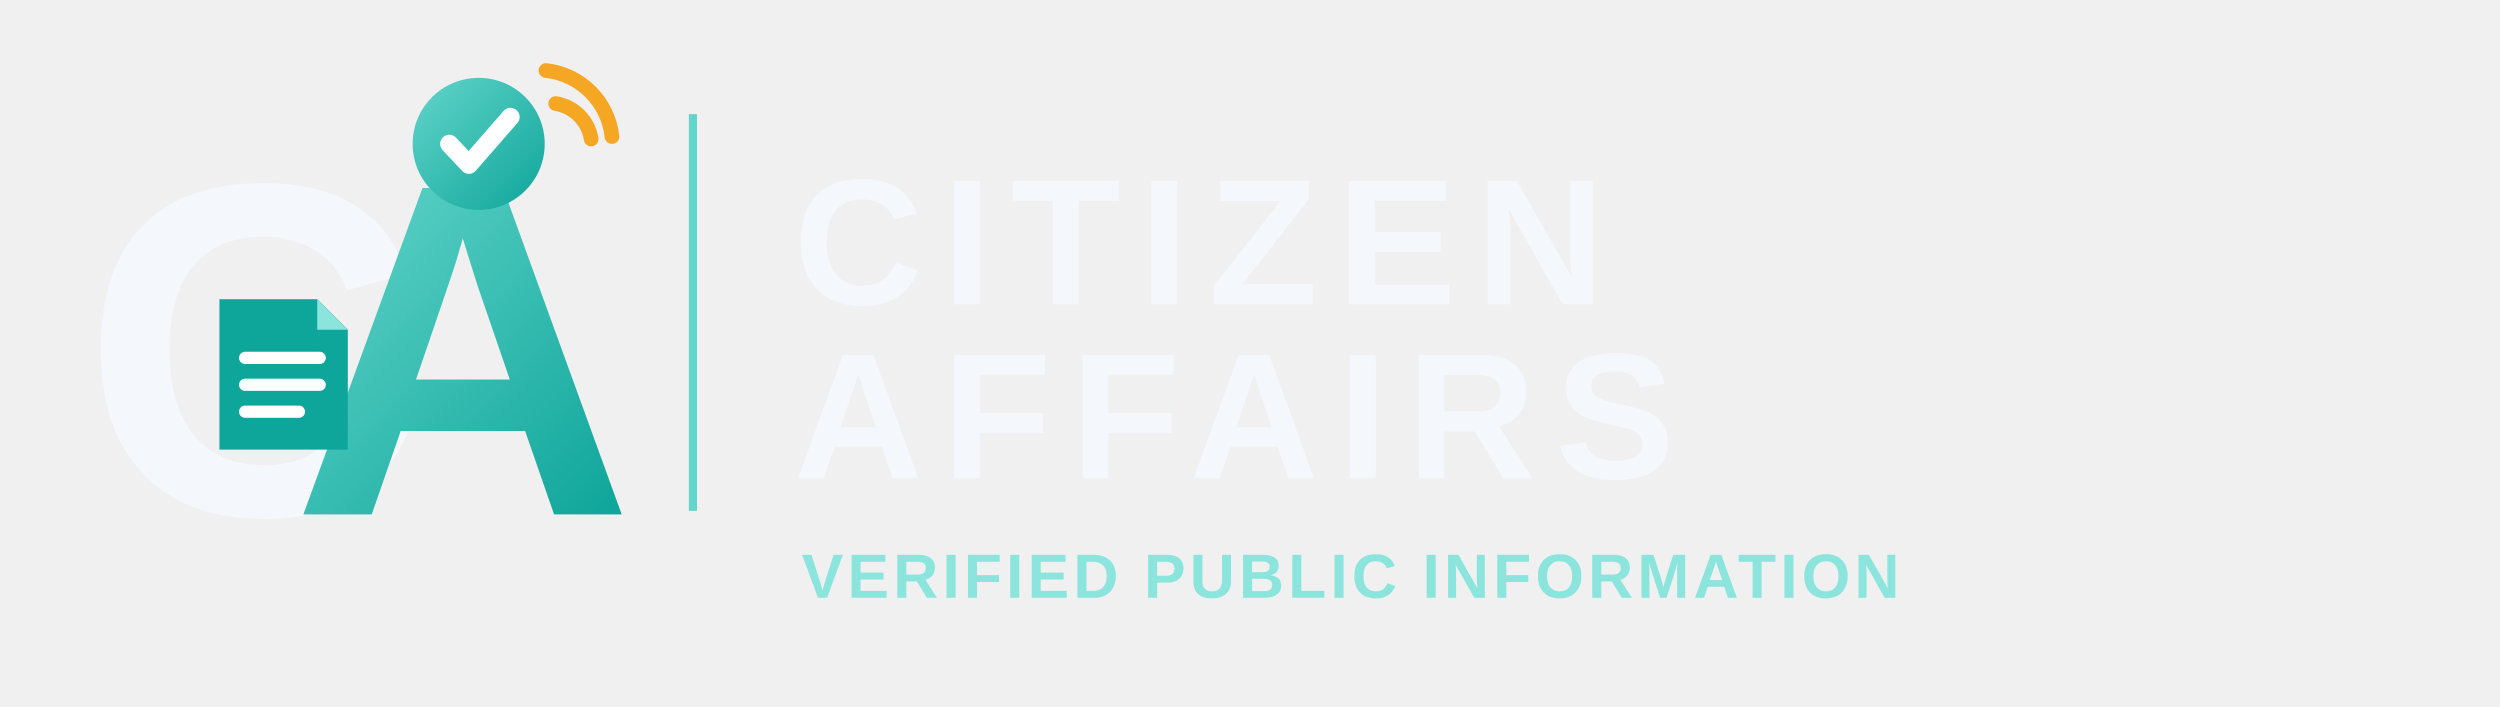
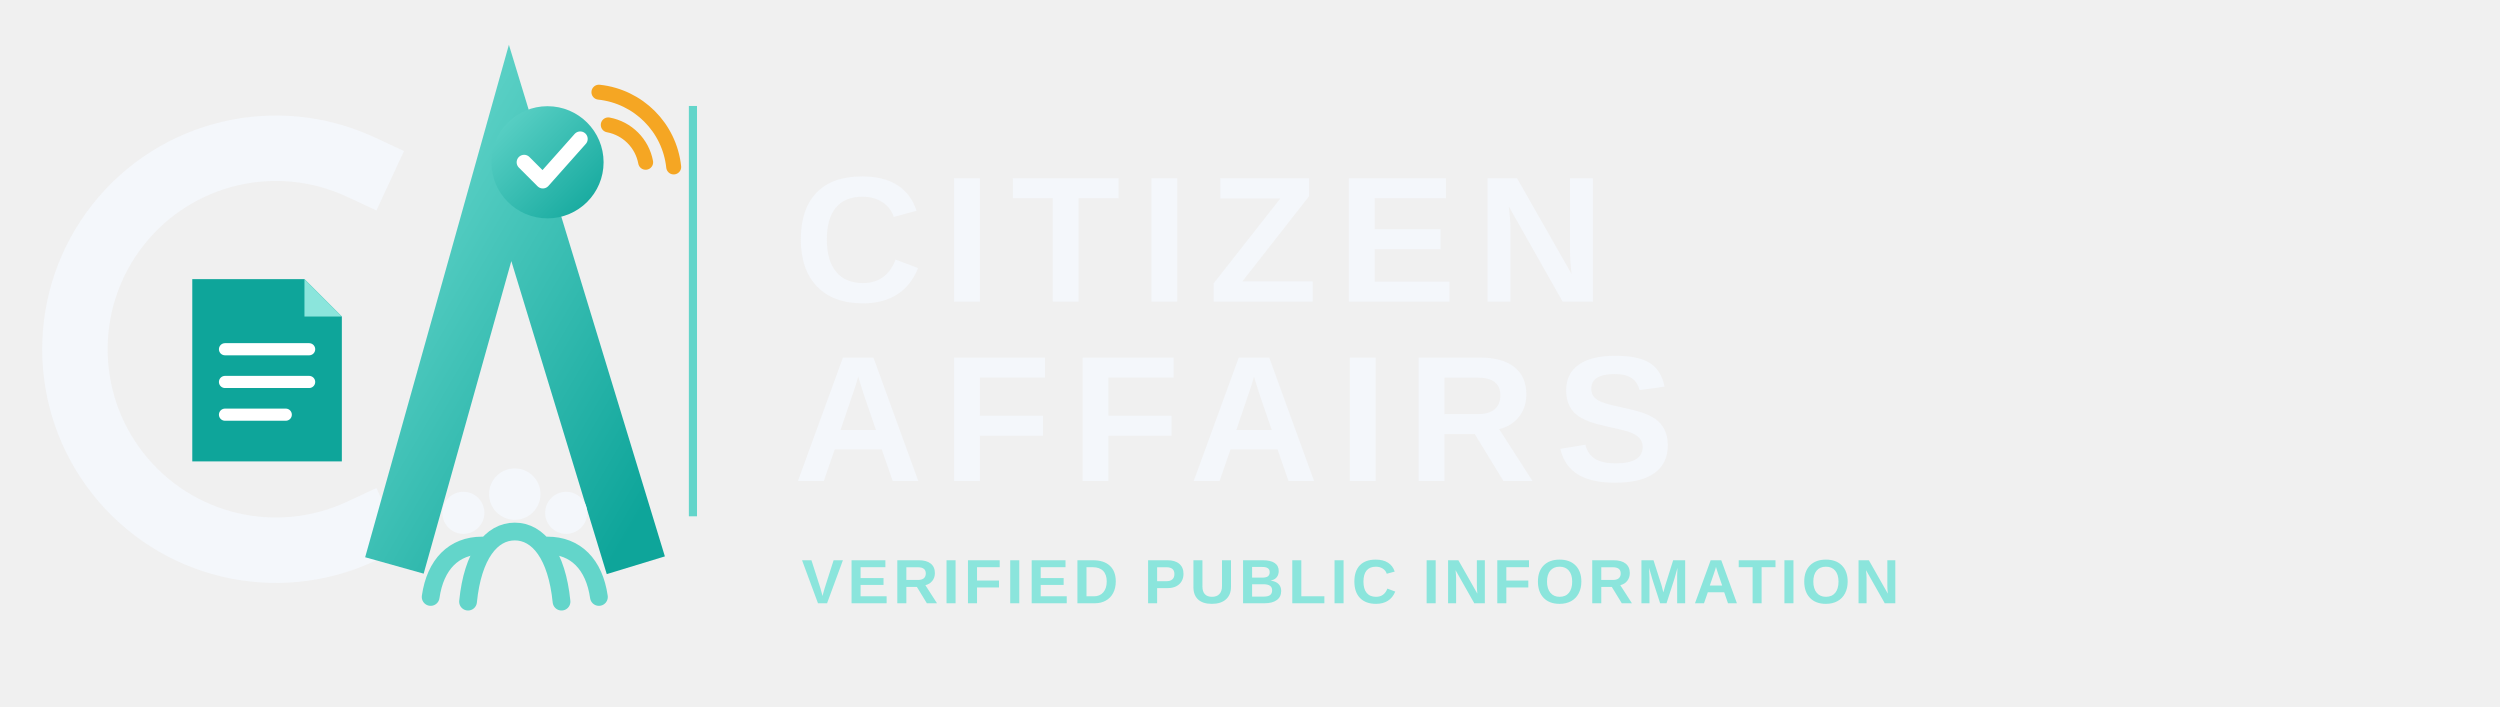
- <svg xmlns="http://www.w3.org/2000/svg" viewBox="0 0 920 260">
+ <svg xmlns="http://www.w3.org/2000/svg" viewBox="0 0 920 260" role="img" aria-labelledby="title desc">
  <defs>
    <linearGradient id="teal" x1="0" y1="0" x2="1" y2="1">
      <stop offset="0" stop-color="#63D5CA" />
      <stop offset="1" stop-color="#0EA59A" />
    </linearGradient>
  </defs>
-   <g transform="translate(20 12) scale(.45)">
-     <g font-family="Arial, Helvetica, sans-serif" font-weight="800">
-       <text x="22" y="394" font-size="388" fill="#F4F7FB">C</text>
-       <text x="194" y="394" font-size="388" fill="url(#teal)">A</text>
-     </g>
-     <g transform="translate(135 218)">
-       <path d="M0 0h80l25 25v98H0z" fill="#0EA59A" />
-       <path d="M80 0v25h25" fill="#8BE5DC" />
-       <path d="M21 48h61M21 70h61M21 92h44" stroke="#fff" stroke-width="10" stroke-linecap="round" />
-     </g>
-     <g transform="translate(347 91)">
-       <circle r="54" fill="url(#teal)" />
-       <path d="M-24 0l16 17 34-39" fill="none" stroke="#fff" stroke-width="15" stroke-linecap="round" stroke-linejoin="round" />
-     </g>
-     <g fill="none" stroke="#F5A623" stroke-width="12" stroke-linecap="round">
-       <path d="M402 31a61 61 0 0 1 54 54" />
-       <path d="M410 58a35 35 0 0 1 29 29" />
+   <g transform="translate(14 15) scale(1.72)">
+     <g aria-hidden="true">
+       <path d="M69 27A43 43 0 1 0 69 105" fill="none" stroke="#F4F7FB" stroke-width="14" stroke-linecap="square" />
+       <path d="M78 106L101 24L126 106" fill="none" stroke="url(#teal)" stroke-width="13" stroke-linecap="square" stroke-linejoin="miter" />
+       <path d="M88 75H115" fill="none" stroke="url(#teal)" stroke-width="11" stroke-linecap="square" />
+       <g transform="translate(33 51)">
+         <path d="M0 0h24l8 8v31H0z" fill="#0EA59A" rx="3" />
+         <path d="M24 0v8h8" fill="#8BE5DC" />
+         <path d="M7 15h18M7 22h18M7 29h13" fill="none" stroke="#fff" stroke-width="2.6" stroke-linecap="round" />
+       </g>
+       <g transform="translate(109 26)">
+         <circle r="12" fill="url(#teal)" />
+         <path d="M-5 0l4 4 8-9" fill="none" stroke="#fff" stroke-width="3.2" stroke-linecap="round" stroke-linejoin="round" />
+       </g>
+       <g fill="none" stroke="#F5A623" stroke-width="3.2" stroke-linecap="round">
+         <path d="M120 11a18 18 0 0 1 16 16" />
+         <path d="M122 18a10 10 0 0 1 8 8" />
+       </g>
+       <g fill="#F4F7FB">
+         <circle cx="91" cy="101" r="4.5" />
+         <circle cx="102" cy="97" r="5.5" />
+         <circle cx="113" cy="101" r="4.5" />
+       </g>
+       <g fill="none" stroke="#63D5CA" stroke-width="3.8" stroke-linecap="round">
+         <path d="M84 119c1-7 5-11 11-11" />
+         <path d="M92 120c1-10 5-15 10-15s9 5 10 15" />
+         <path d="M109 108c6 0 10 4 11 11" />
+       </g>
    </g>
  </g>
-   <path d="M255 42v146" stroke="#63D5CA" stroke-width="3" />
-   <g font-family="Arial, Helvetica, sans-serif">
-     <text x="292" y="112" font-size="66" font-weight="800" letter-spacing="7" fill="#F4F7FB">CITIZEN</text>
-     <text x="292" y="176" font-size="66" font-weight="800" letter-spacing="7" fill="#F4F7FB">AFFAIRS</text>
-     <text x="295" y="220" font-size="23" font-weight="700" letter-spacing="1.5" fill="#8BE5DC">VERIFIED PUBLIC INFORMATION</text>
+   <path d="M255 39v151" stroke="#63D5CA" stroke-width="3" />
+   <g font-family="Arial, Helvetica, sans-serif" fill="#F4F7FB" font-weight="800">
+     <text x="292" y="111" font-size="66" letter-spacing="7">CITIZEN</text>
+     <text x="292" y="177" font-size="66" letter-spacing="7">AFFAIRS</text>
  </g>
+   <text x="295" y="222" font-family="Arial, Helvetica, sans-serif" font-size="23" font-weight="700" letter-spacing="1.5" fill="#8BE5DC">VERIFIED PUBLIC INFORMATION</text>
</svg>
